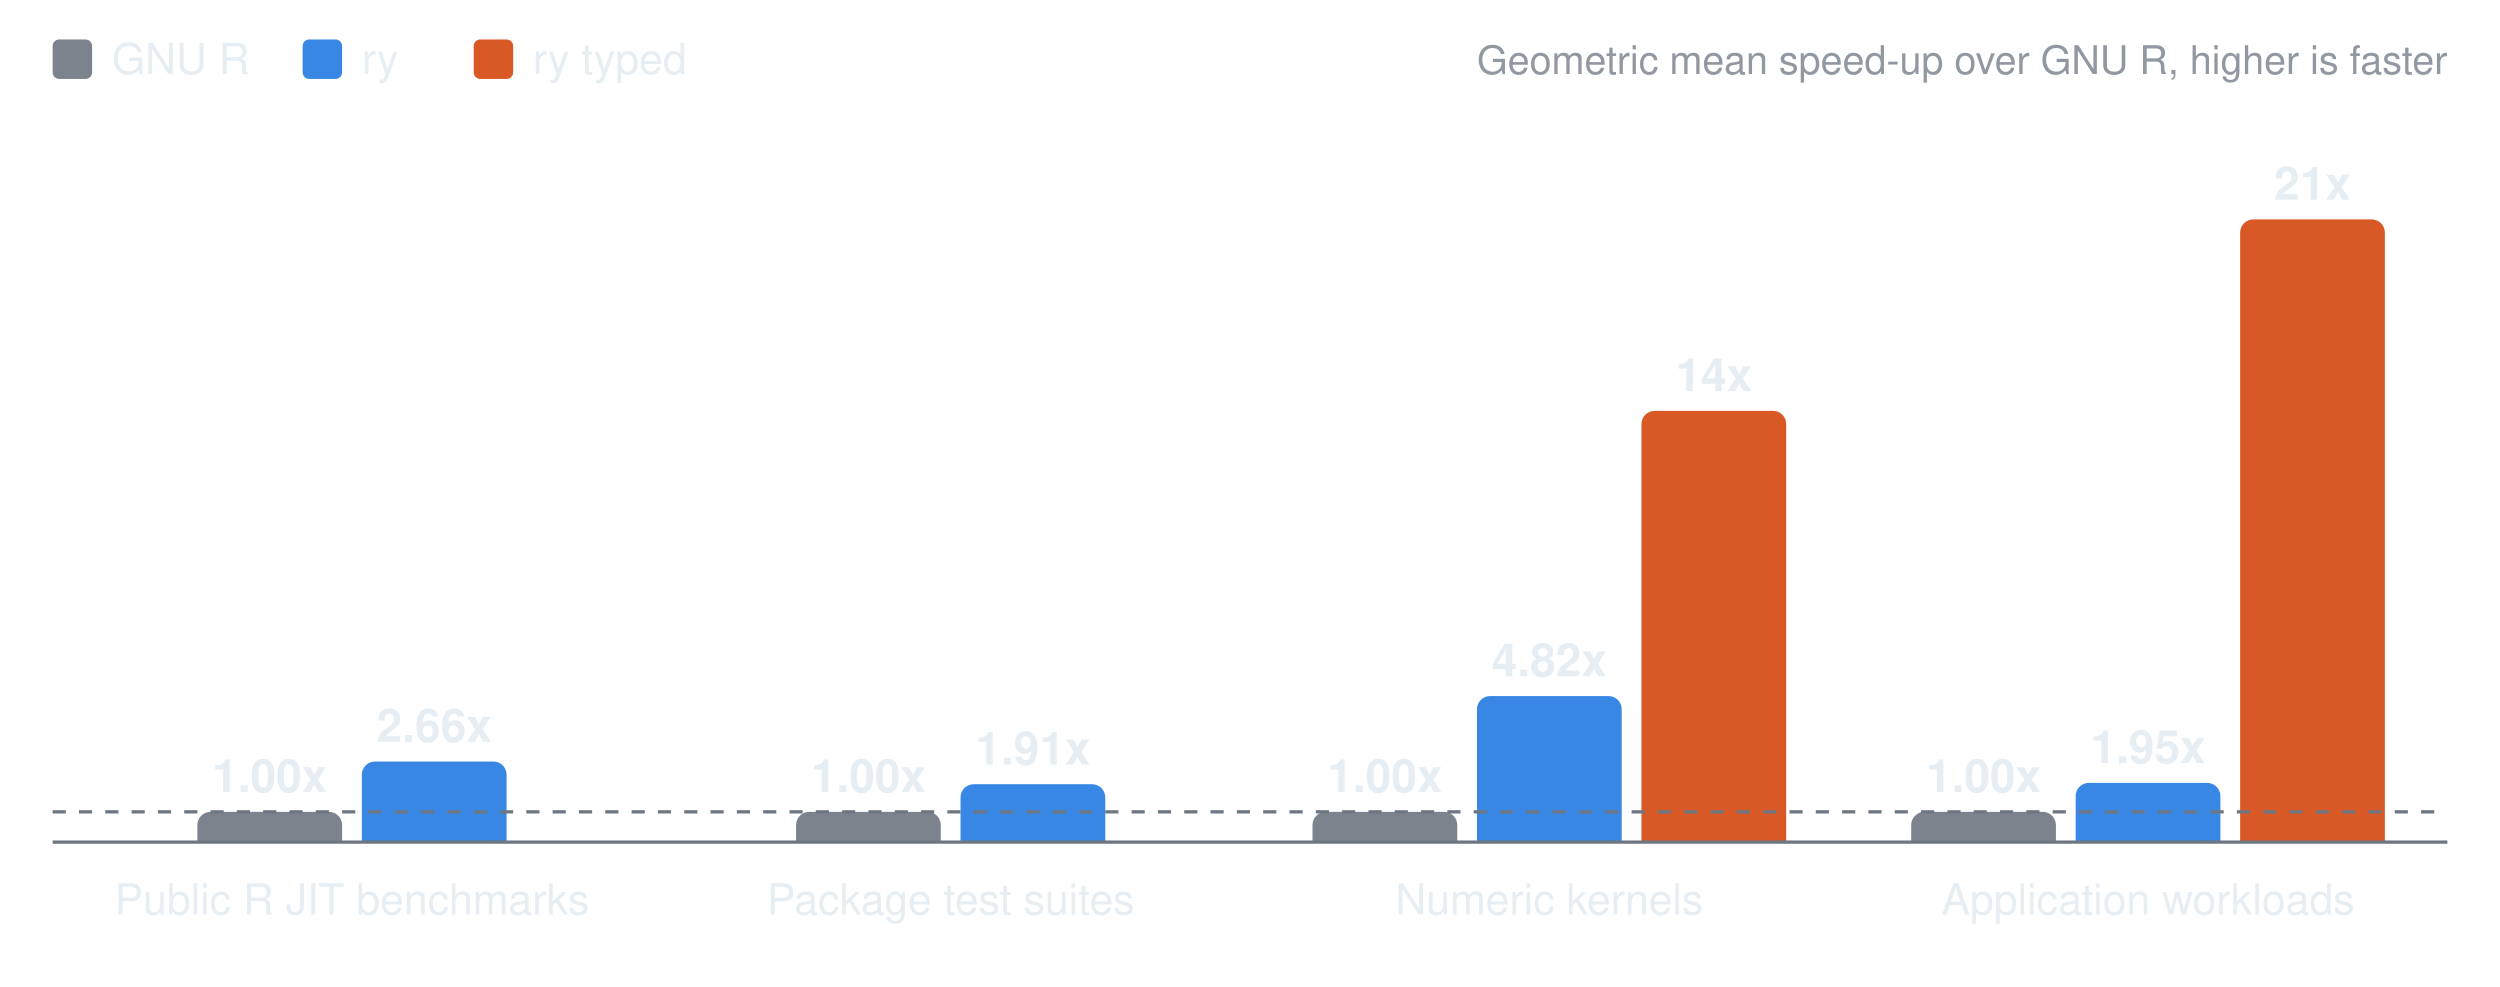
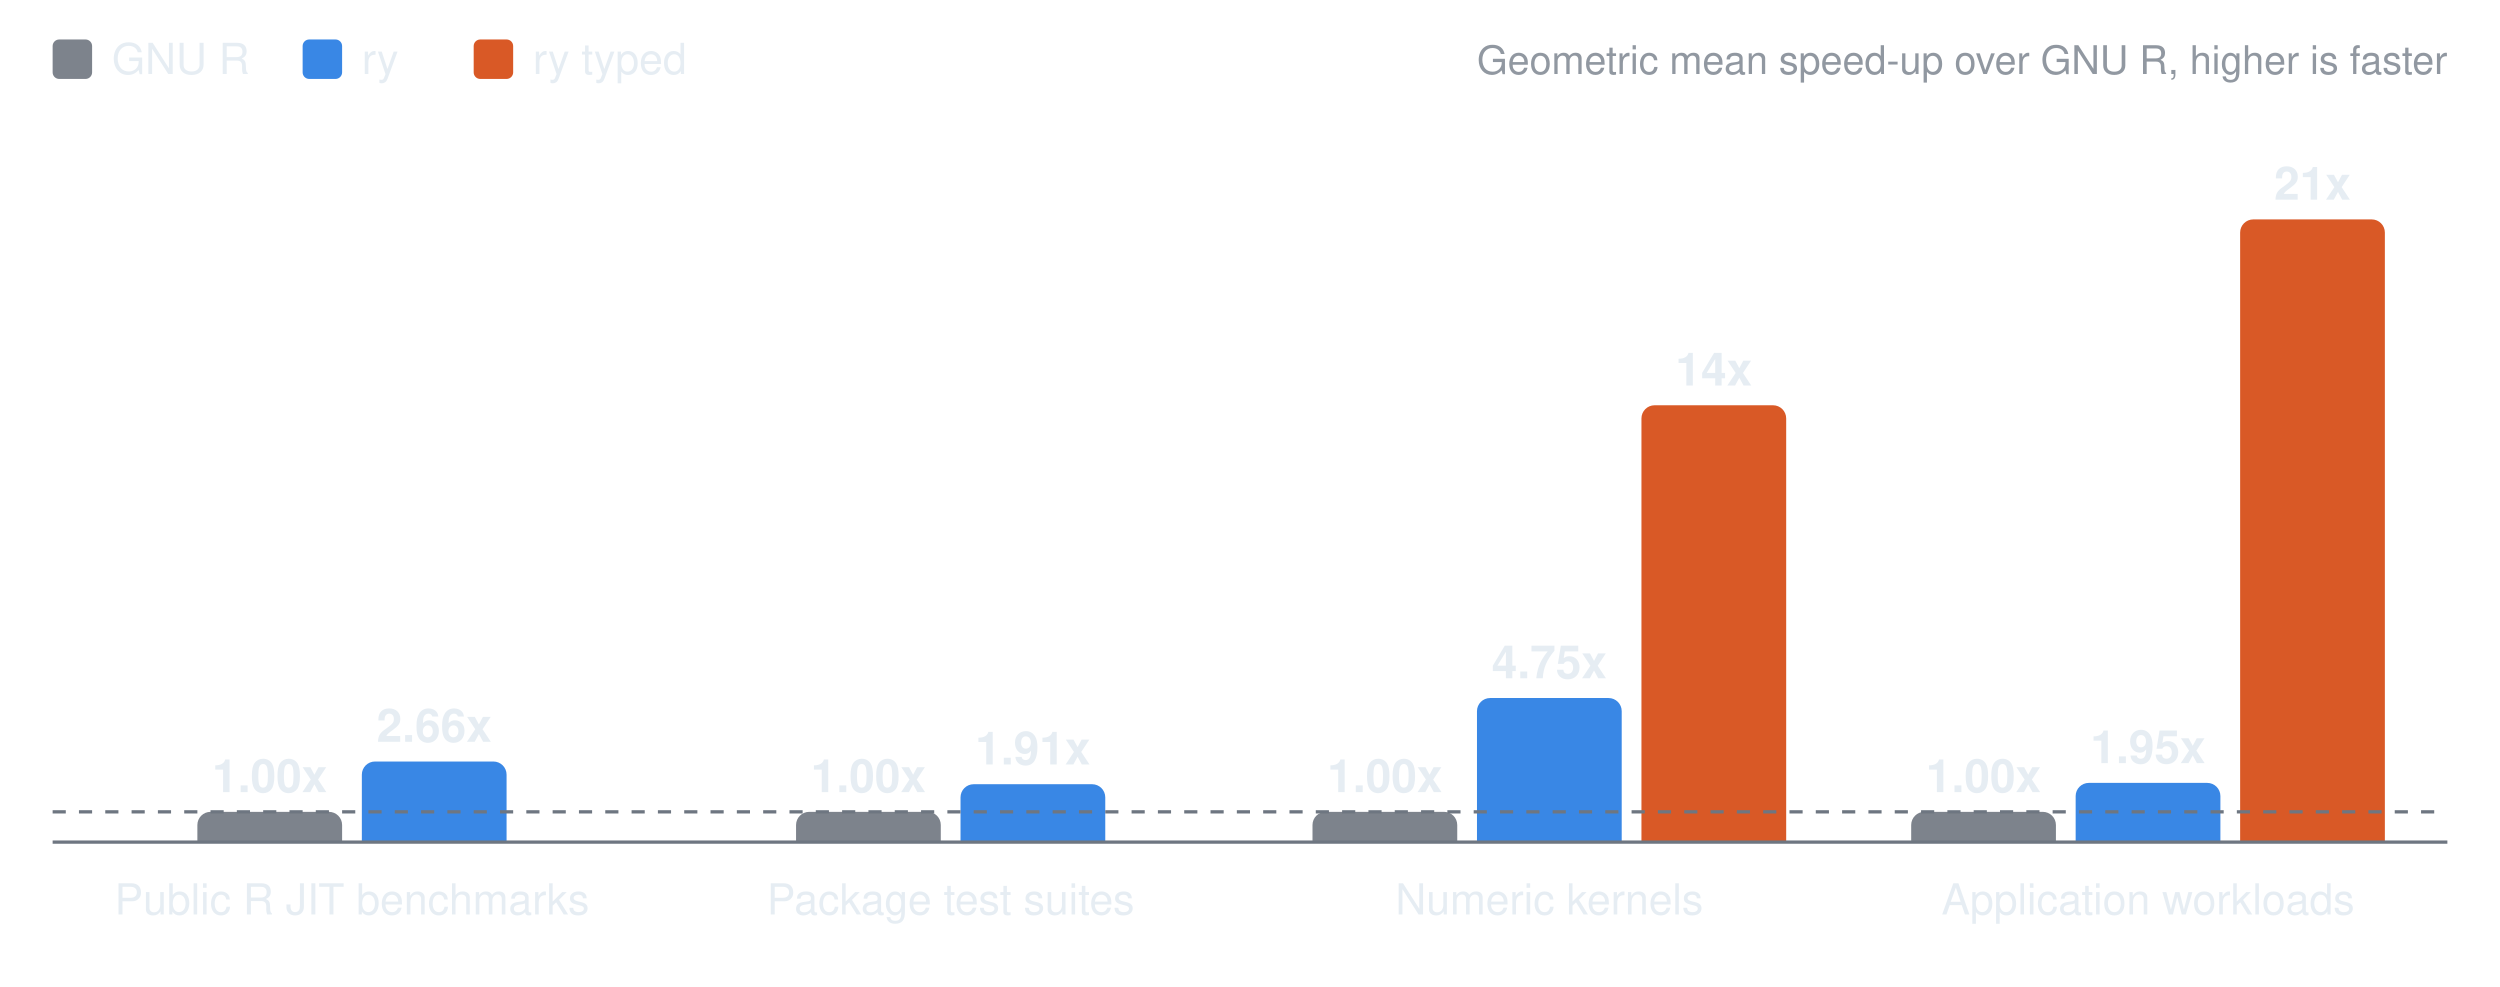
<svg xmlns="http://www.w3.org/2000/svg" viewBox="0 0 760 300" width="760" height="300" role="img" aria-labelledby="t d" font-family="-apple-system, 'Segoe UI', Helvetica, Arial, sans-serif">
  <rect x="16" y="12" width="12" height="12" rx="2" fill="#7d838c" />
  <text x="34" y="22.5" font-size="13" fill="#e6edf3">GNU R</text>
  <rect x="92" y="12" width="12" height="12" rx="2" fill="#3987e5" />
  <text x="110" y="22.5" font-size="13" fill="#e6edf3">ry</text>
  <rect x="144" y="12" width="12" height="12" rx="2" fill="#d95926" />
  <text x="162" y="22.5" font-size="13" fill="#e6edf3">ry typed</text>
  <text x="744" y="22.5" font-size="12" text-anchor="end" fill="#9198a1">Geometric mean speed-up over GNU R, higher is faster</text>
  <path d="M60.0 256V250.8a4 4 0 0 1 4-4h36a4 4 0 0 1 4 4V256z" fill="#7d838c" />
  <text x="82.0" y="240.8" font-size="14" font-weight="600" text-anchor="middle" fill="#e6edf3">1.00x</text>
  <path d="M110.0 256V235.5a4 4 0 0 1 4-4h36a4 4 0 0 1 4 4V256z" fill="#3987e5" />
  <text x="132.0" y="225.5" font-size="14" font-weight="600" text-anchor="middle" fill="#e6edf3">2.66x</text>
  <text x="107.0" y="278" font-size="13" text-anchor="middle" fill="#e6edf3">Public R JIT benchmarks</text>
  <path d="M242.0 256V250.8a4 4 0 0 1 4-4h36a4 4 0 0 1 4 4V256z" fill="#7d838c" />
  <text x="264.0" y="240.8" font-size="14" font-weight="600" text-anchor="middle" fill="#e6edf3">1.00x</text>
  <path d="M292.0 256V242.4a4 4 0 0 1 4-4h36a4 4 0 0 1 4 4V256z" fill="#3987e5" />
  <text x="314.0" y="232.4" font-size="14" font-weight="600" text-anchor="middle" fill="#e6edf3">1.91x</text>
  <text x="289.0" y="278" font-size="13" text-anchor="middle" fill="#e6edf3">Package test suites</text>
  <path d="M399.0 256V250.8a4 4 0 0 1 4-4h36a4 4 0 0 1 4 4V256z" fill="#7d838c" />
  <text x="421.0" y="240.8" font-size="14" font-weight="600" text-anchor="middle" fill="#e6edf3">1.00x</text>
-   <path d="M449.0 256V215.6a4 4 0 0 1 4-4h36a4 4 0 0 1 4 4V256z" fill="#3987e5" />
-   <text x="471.0" y="205.6" font-size="14" font-weight="600" text-anchor="middle" fill="#e6edf3">4.82x</text>
-   <path d="M499.0 256V128.9a4 4 0 0 1 4-4h36a4 4 0 0 1 4 4V256z" fill="#d95926" />
-   <text x="521.0" y="118.9" font-size="14" font-weight="600" text-anchor="middle" fill="#e6edf3">14x</text>
+   <path d="M449.0 256V216.2a4 4 0 0 1 4-4h36a4 4 0 0 1 4 4V256z" fill="#3987e5" />
+   <text x="471.0" y="206.2" font-size="14" font-weight="600" text-anchor="middle" fill="#e6edf3">4.75x</text>
+   <path d="M499.0 256V127.2a4 4 0 0 1 4-4h36a4 4 0 0 1 4 4V256z" fill="#d95926" />
+   <text x="521.0" y="117.2" font-size="14" font-weight="600" text-anchor="middle" fill="#e6edf3">14x</text>
  <text x="471.0" y="278" font-size="13" text-anchor="middle" fill="#e6edf3">Numeric kernels</text>
  <path d="M581.0 256V250.8a4 4 0 0 1 4-4h36a4 4 0 0 1 4 4V256z" fill="#7d838c" />
  <text x="603.0" y="240.8" font-size="14" font-weight="600" text-anchor="middle" fill="#e6edf3">1.00x</text>
  <path d="M631.0 256V242.0a4 4 0 0 1 4-4h36a4 4 0 0 1 4 4V256z" fill="#3987e5" />
  <text x="653.0" y="232.0" font-size="14" font-weight="600" text-anchor="middle" fill="#e6edf3">1.95x</text>
  <path d="M681.0 256V70.7a4 4 0 0 1 4-4h36a4 4 0 0 1 4 4V256z" fill="#d95926" />
  <text x="703.0" y="60.7" font-size="14" font-weight="600" text-anchor="middle" fill="#e6edf3">21x</text>
  <text x="653.0" y="278" font-size="13" text-anchor="middle" fill="#e6edf3">Application workloads</text>
  <line x1="16" x2="744" y1="256" y2="256" stroke="#6e7681" stroke-width="1" />
  <line x1="16" x2="744" y1="246.8" y2="246.8" stroke="#6e7681" stroke-width="1" stroke-dasharray="4 4" />
</svg>
